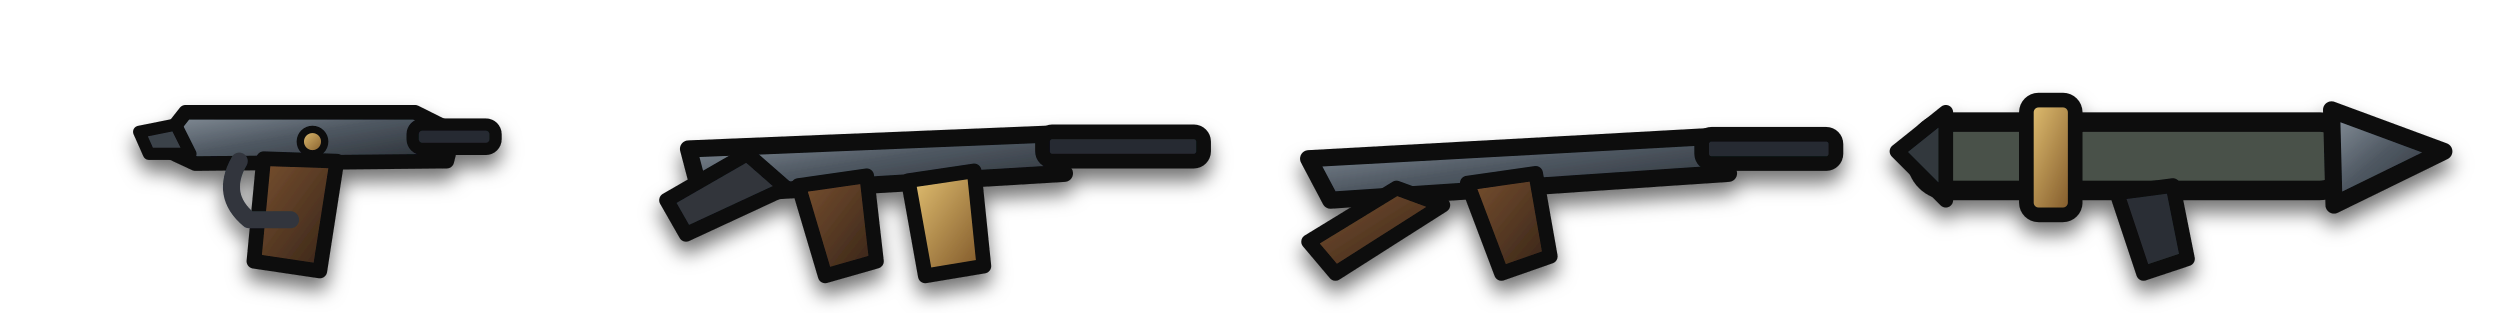
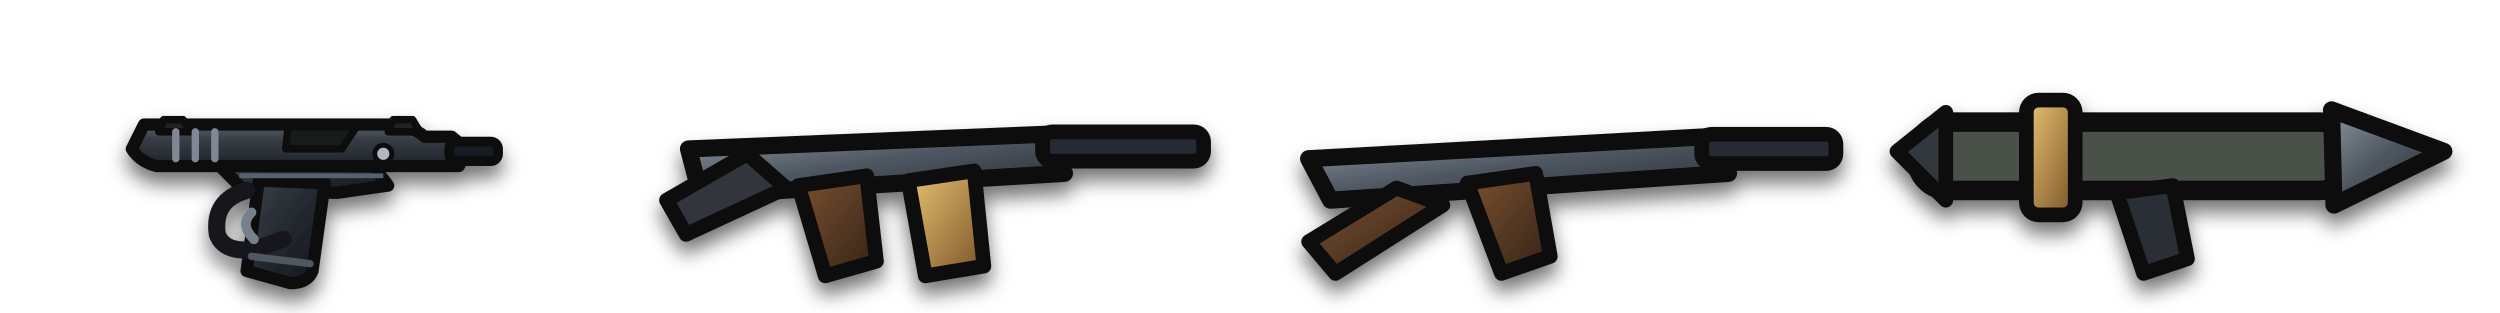
<svg xmlns="http://www.w3.org/2000/svg" width="1024" height="128" viewBox="0 0 1024 128">
  <defs>
    <linearGradient id="steel" x1="0" y1="0" x2="1" y2="1">
      <stop stop-color="#8a949e" />
      <stop offset=".45" stop-color="#505963" />
      <stop offset="1" stop-color="#252a30" />
+     </linearGradient>
+     <linearGradient id="polymer" x1="0" y1="0" x2="1" y2="1">
+       <stop stop-color="#3b4148" />
+       <stop offset=".52" stop-color="#23282e" />
+       <stop offset="1" stop-color="#111419" />
+     </linearGradient>
+     <linearGradient id="slide" x1="0" y1="0" x2="0" y2="1">
+       <stop stop-color="#59616a" />
+       <stop offset=".38" stop-color="#363c43" />
+       <stop offset="1" stop-color="#1f2429" />
    </linearGradient>
    <linearGradient id="wood" x1="0" y1="0" x2="1" y2="1">
      <stop stop-color="#7a5130" />
      <stop offset="1" stop-color="#342217" />
    </linearGradient>
    <linearGradient id="brass" x1="0" y1="0" x2="1" y2="1">
      <stop stop-color="#e7c575" />
      <stop offset="1" stop-color="#7a5225" />
    </linearGradient>
    <filter id="s" x="-20%" y="-40%" width="150%" height="180%">
      <feDropShadow dx="0" dy="5" stdDeviation="4" flood-color="#000" flood-opacity=".55" />
    </filter>
  </defs>
  <g filter="url(#s)" stroke="#090b0d" stroke-linejoin="round">
-     <g transform="translate(12 8)">
-       <path d="M64 38 L158 38 L174 46 L171 58 L68 59 L53 52Z" fill="url(#steel)" stroke-width="6" />
-       <rect x="157" y="43" width="34" height="10" rx="4" fill="#252a30" stroke-width="5" />
-       <path d="M96 57 L126 58 L119 103 L92 99Z" fill="url(#wood)" stroke-width="6" />
-       <path d="M86 58 Q78 72 90 82 L107 82" fill="none" stroke="#30363c" stroke-width="7" stroke-linecap="round" />
-       <circle cx="116" cy="50" r="5" fill="url(#brass)" stroke-width="3" />
-       <path d="M60 43 L45 46 L49 55 L66 55Z" fill="#3b424a" stroke-width="5" />
+     <g transform="translate(14 10)">
+       <path d="M45 41 L145 41 Q154 41 160 46 L171 46 L177 51 L174 58 L50 58 Q43 56 40 51Z" fill="url(#slide)" stroke-width="5" />
+       <rect x="170" y="48" width="20" height="8" rx="3" fill="#171b20" stroke-width="4" />
+       <path d="M76 58 L139 58 L145 66 L124 69 L86 68Z" fill="url(#polymer)" stroke-width="5" />
+       <path d="M92 64 L119 65 L114 101 Q112 106 105 106 L87 101Z" fill="url(#polymer)" stroke-width="5" />
+       <path d="M87 68 Q73 72 75 86 Q78 94 91 92 L102 88" fill="none" stroke="#15191e" stroke-width="7" stroke-linecap="round" />
+       <path d="M89 77 Q84 82 90 88" fill="none" stroke="#78808a" stroke-width="4" stroke-linecap="round" />
+       <path d="M104 42 L132 42 L126 51 L103 51Z" fill="#171b1f" stroke-width="3" />
+       <path d="M53 39 L61 39 L64 44 L51 44Z" fill="#1b2025" stroke-width="3" />
+       <path d="M147 39 L155 39 L158 44 L145 44Z" fill="#1b2025" stroke-width="3" />
+       <path d="M58 44 L58 55 M66 44 L66 55 M74 44 L74 55" stroke="#808993" stroke-width="3" stroke-linecap="round" />
+       <path d="M89 95 L113 98" stroke="#4f5861" stroke-width="3" stroke-linecap="round" />
+       <path d="M84 62 L143 62" stroke="#59626c" stroke-width="2" />
+       <circle cx="143" cy="53" r="3.5" fill="#b1bac4" stroke-width="2" />
    </g>
    <g transform="translate(260 8)">
      <path d="M22 53 L168 47 L176 63 L27 72Z" fill="url(#steel)" stroke-width="7" />
      <rect x="167" y="46" width="66" height="12" rx="4" fill="#252a30" stroke-width="6" />
      <path d="M67 68 L78 105 L99 99 L95 64Z" fill="url(#wood)" stroke-width="6" />
      <path d="M112 66 L119 105 L143 101 L139 62Z" fill="url(#brass)" stroke-width="6" />
      <path d="M46 55 L13 74 L21 88 L62 69Z" fill="#30353b" stroke-width="6" />
    </g>
    <g transform="translate(514 8)">
      <path d="M22 57 L185 48 L194 63 L31 74Z" fill="url(#steel)" stroke-width="7" />
      <rect x="183" y="47" width="55" height="12" rx="4" fill="#272c32" stroke-width="6" />
      <path d="M58 69 L22 91 L33 104 L77 76Z" fill="url(#wood)" stroke-width="6" />
      <path d="M87 67 L101 104 L121 97 L115 63Z" fill="url(#wood)" stroke-width="6" />
    </g>
    <g transform="translate(766 4)">
      <rect x="19" y="46" width="178" height="28" rx="13" fill="#4a5149" stroke-width="8" />
      <path d="M189 41 L235 58 L190 80Z" fill="url(#steel)" stroke-width="7" />
      <rect x="64" y="37" width="20" height="47" rx="5" fill="url(#brass)" stroke-width="6" />
      <path d="M101 75 L112 108 L130 102 L124 72Z" fill="#2a2f34" stroke-width="6" />
      <path d="M31 42 L11 58 L31 78Z" fill="#31373d" stroke-width="6" />
    </g>
  </g>
</svg>
